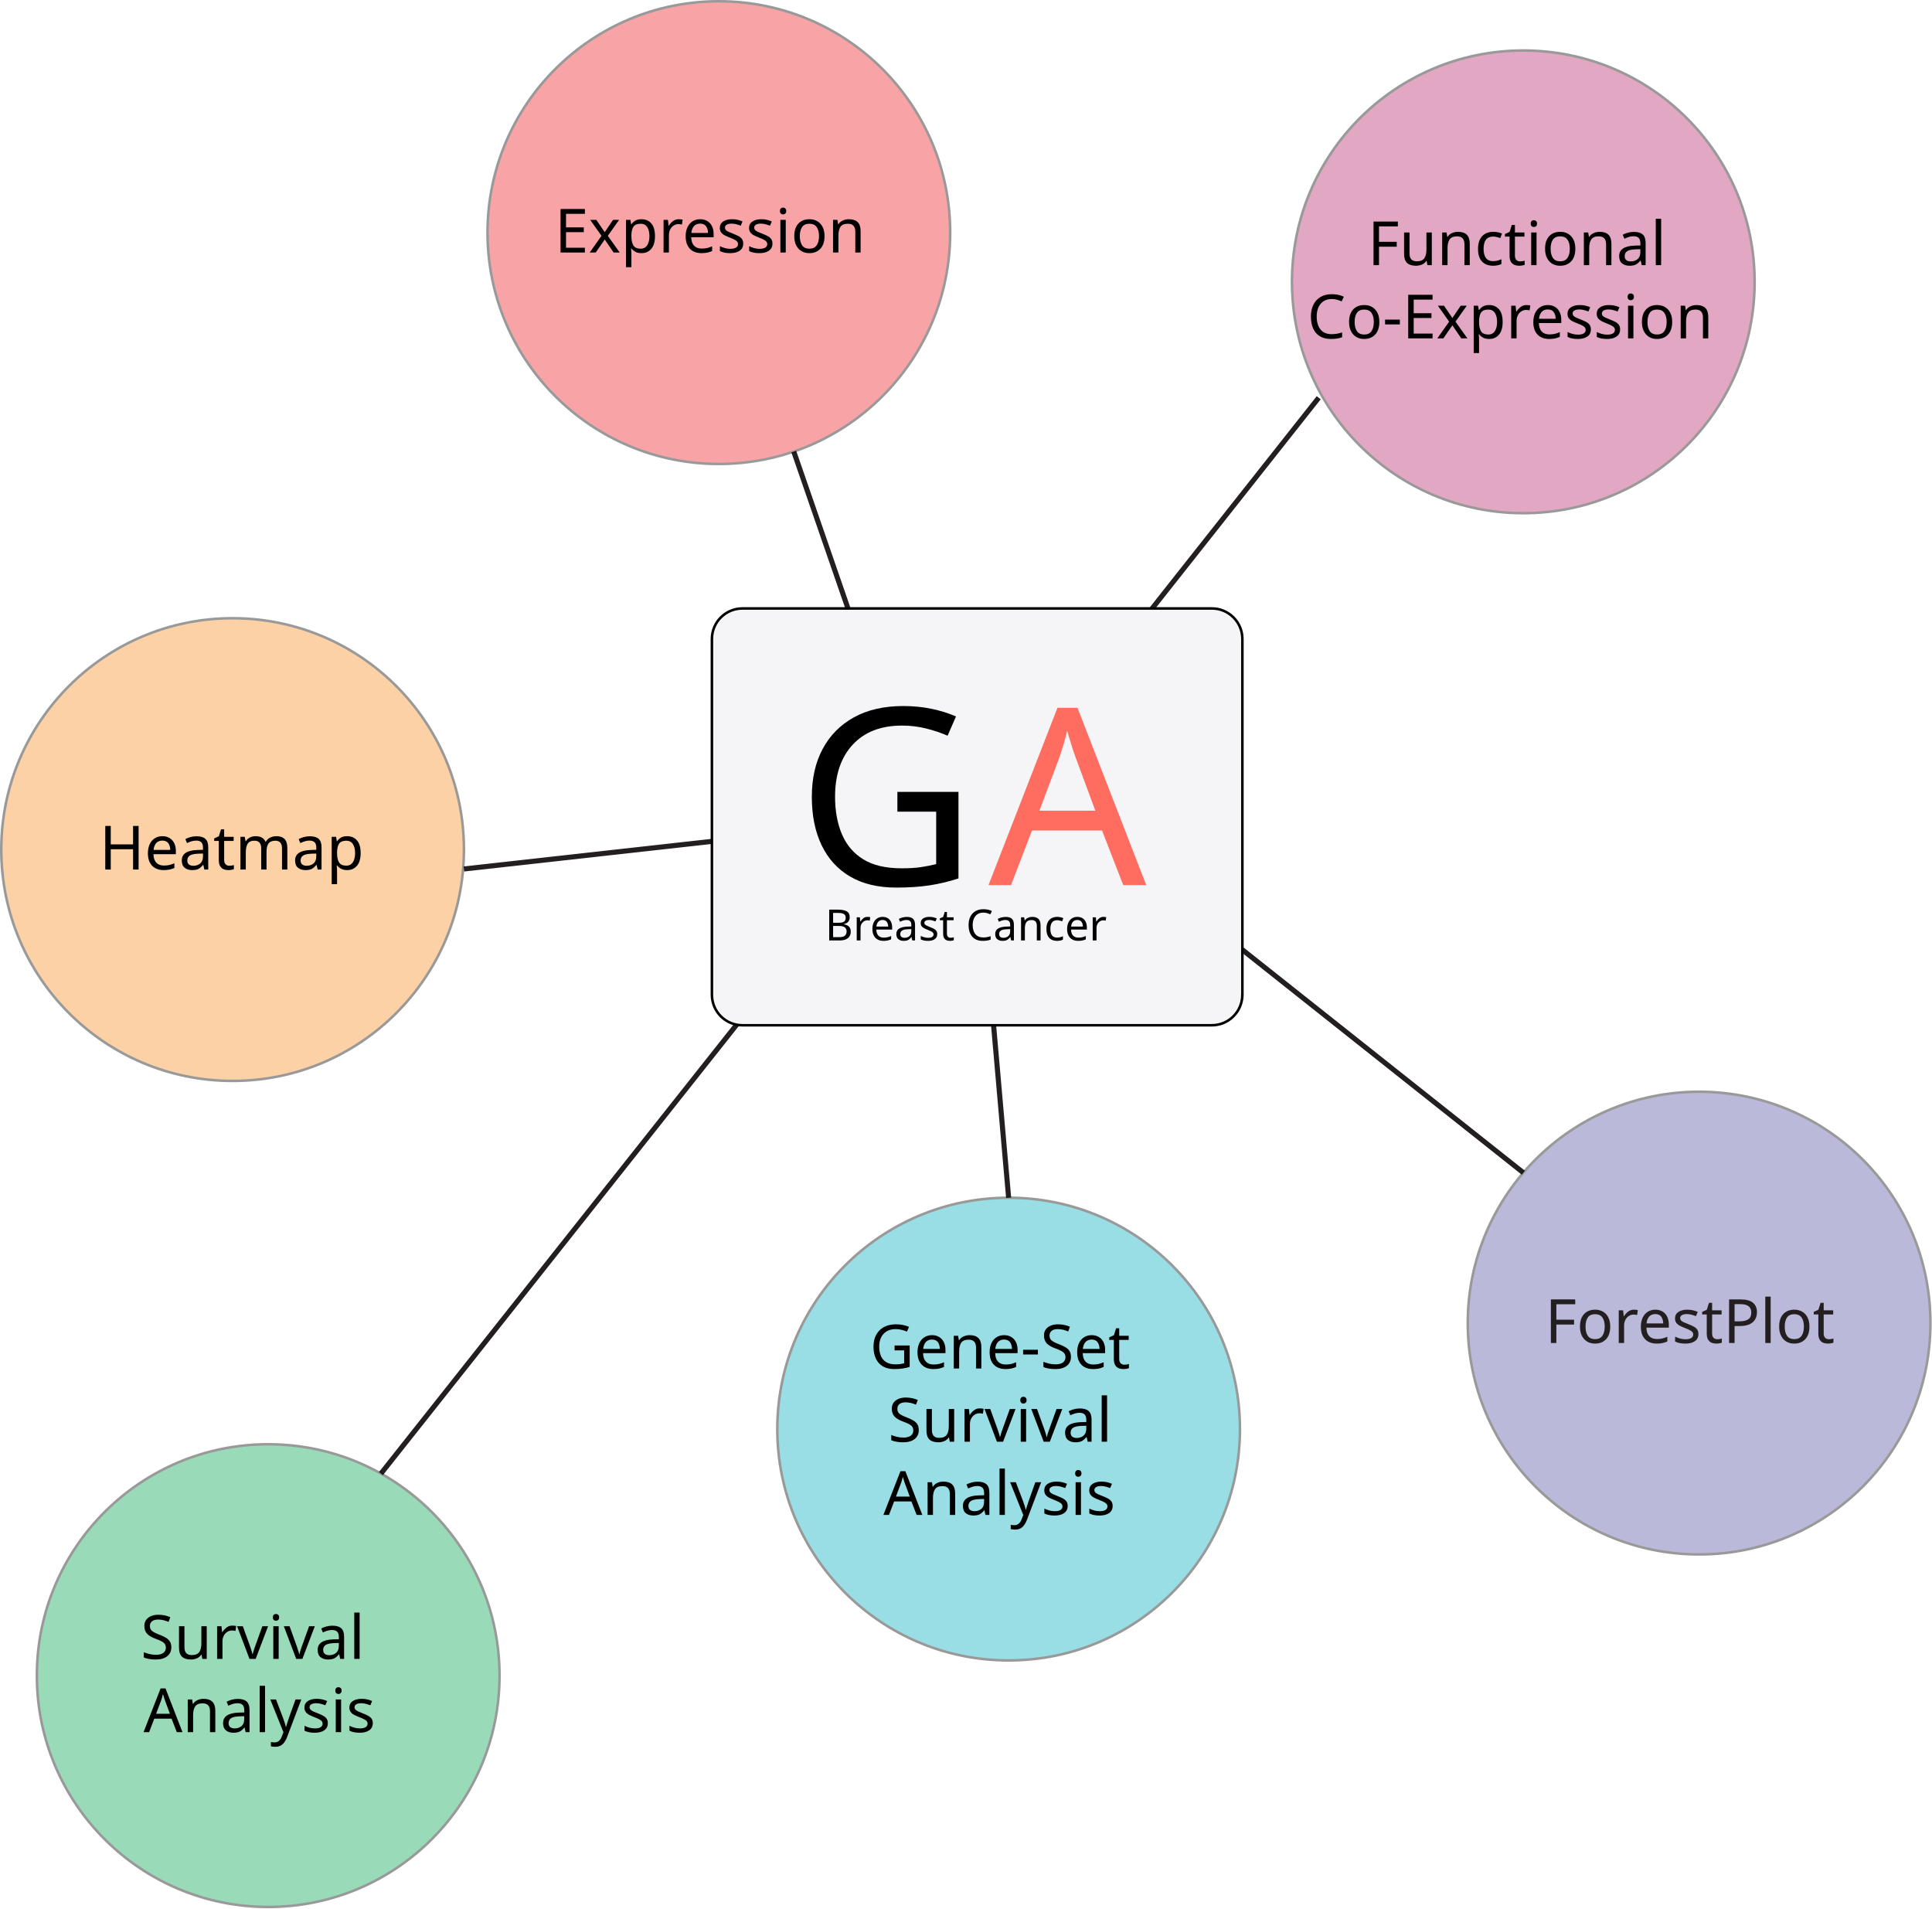
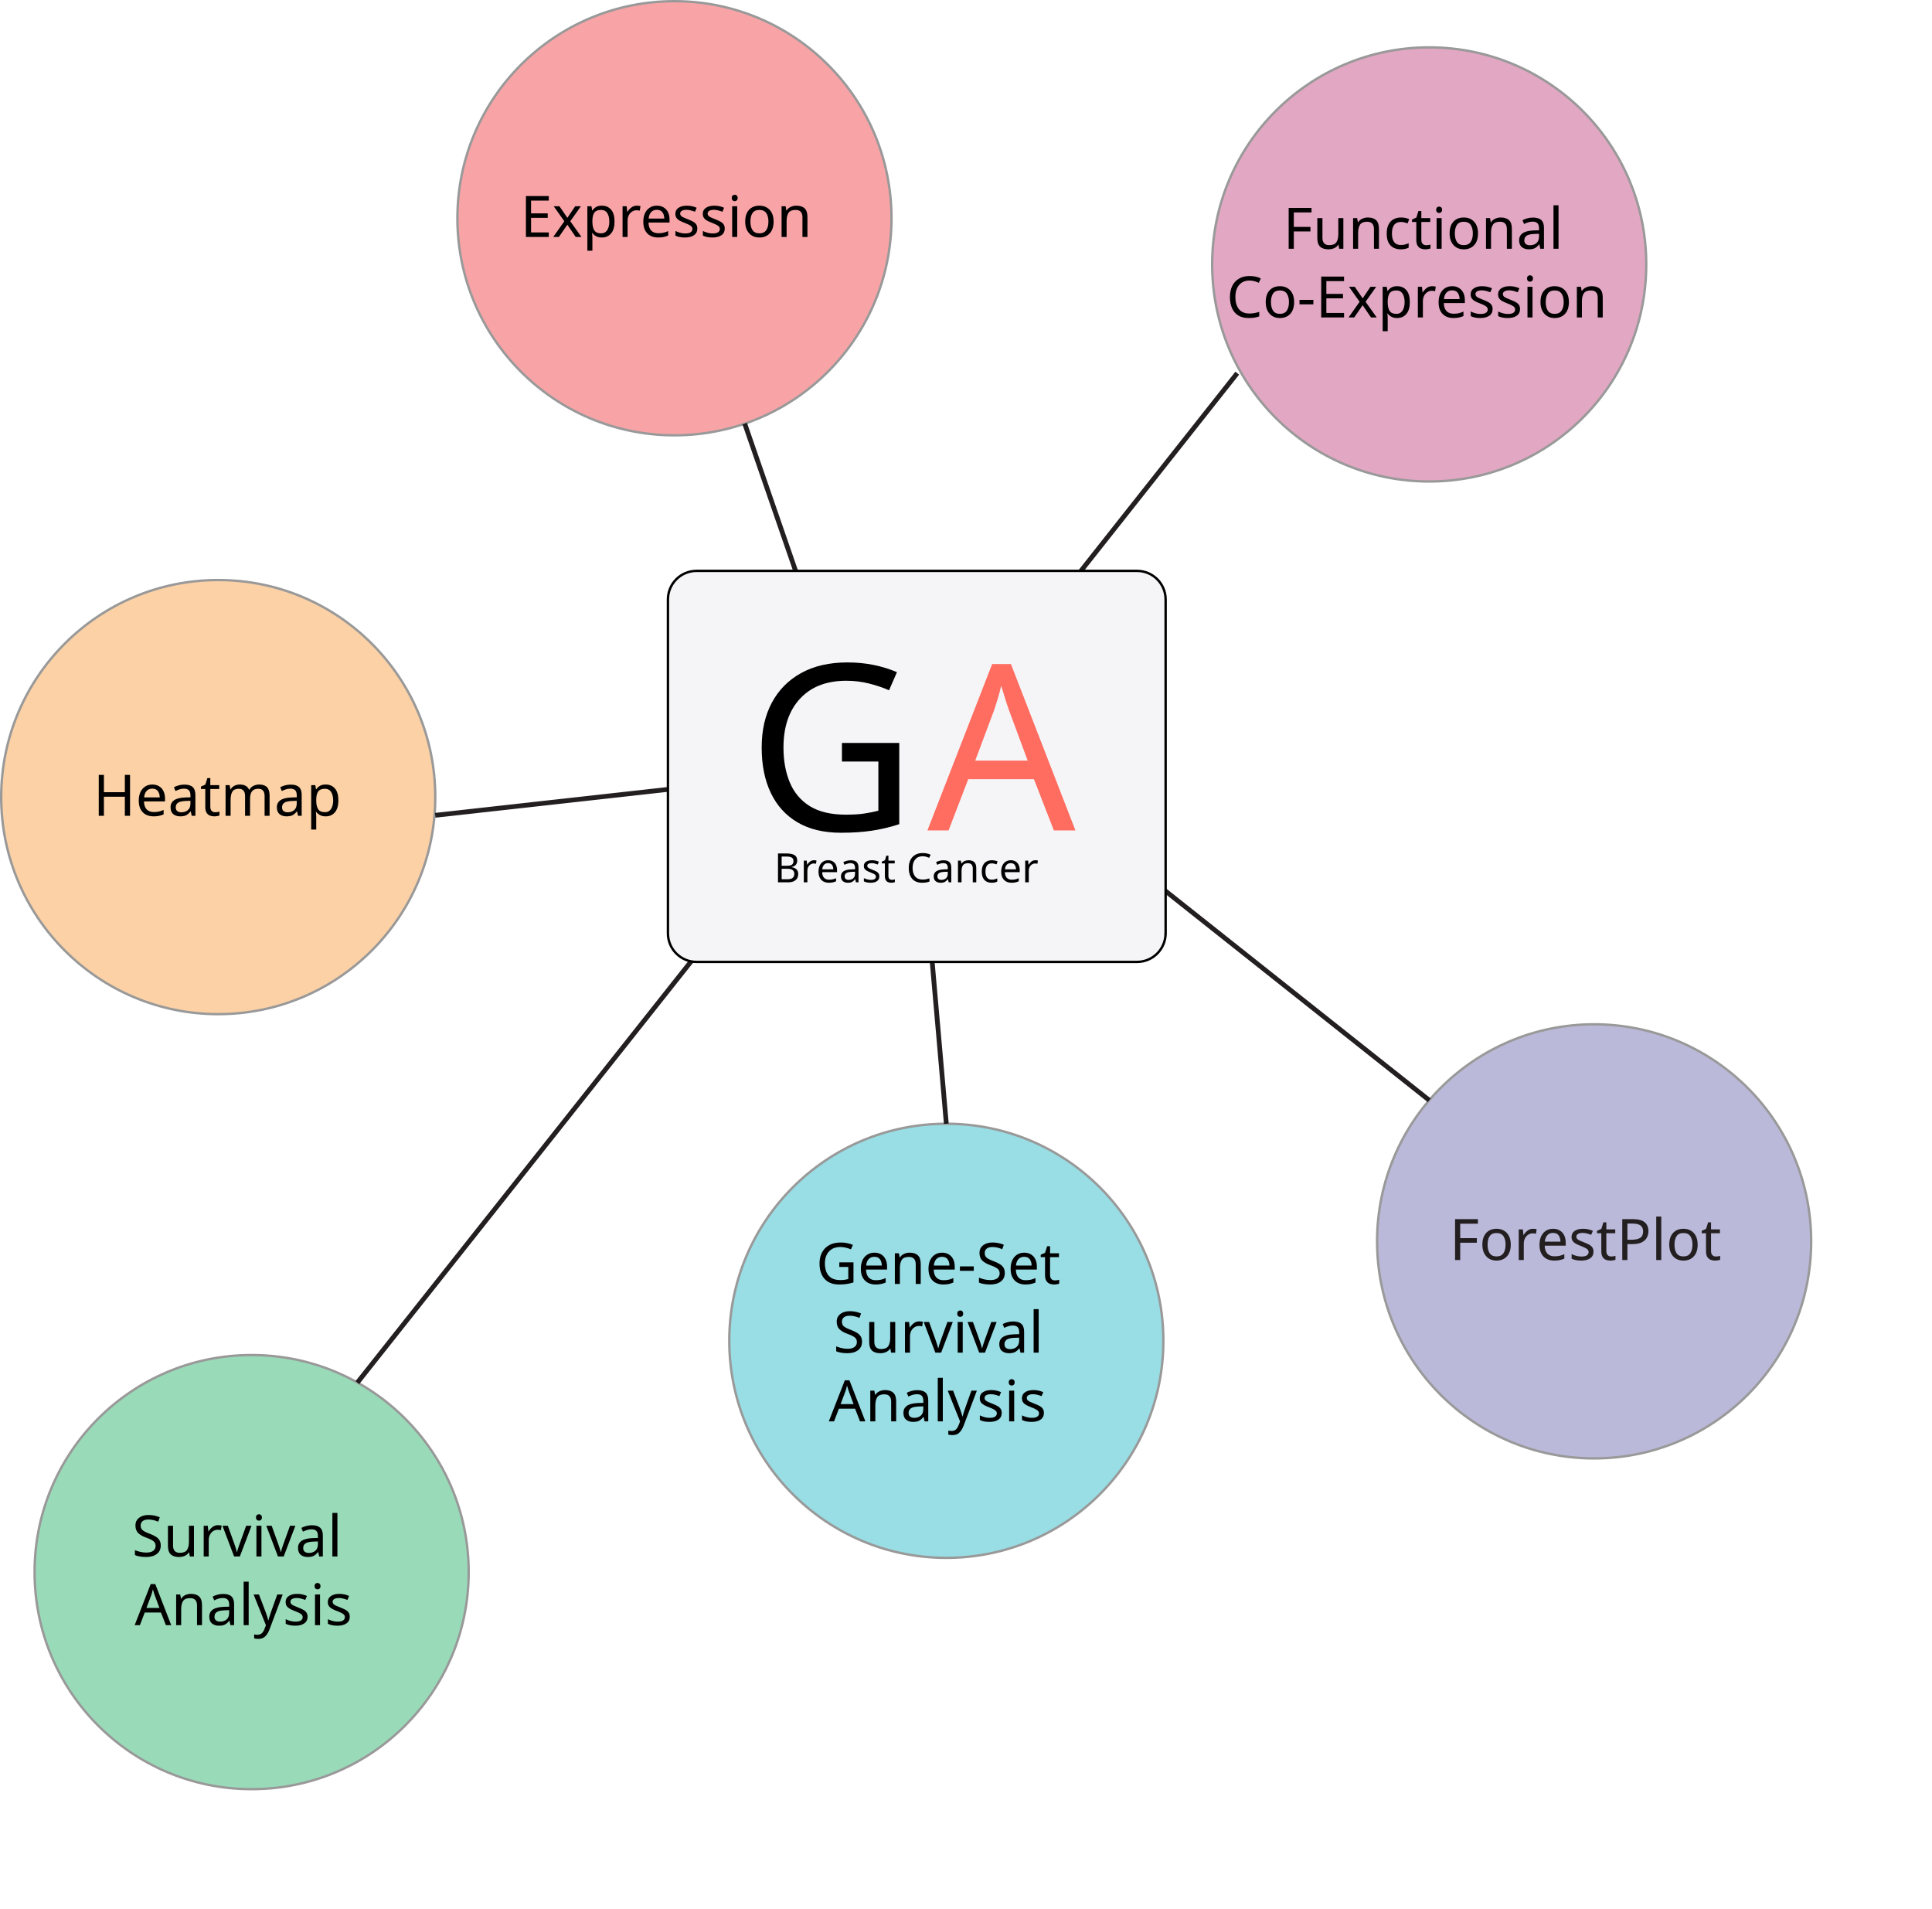
- <svg xmlns="http://www.w3.org/2000/svg" xmlns:xlink="http://www.w3.org/1999/xlink" version="1.1" id="Layer_1" x="0px" y="0px" width="760px" height="750.58px" viewBox="0 0 760 750.58" enable-background="new 0 0 760 750.58" xml:space="preserve">
+ <svg xmlns="http://www.w3.org/2000/svg" xmlns:xlink="http://www.w3.org/1999/xlink" version="1.1" id="Layer_1" x="0px" y="0px" width="760px" height="750.58px" preserveAspectRatio="xMinYMin meet" viewBox="0 0 800 800" enable-background="new 0 0 760 750.58" xml:space="preserve">
  <line fill="none" stroke="#231F20" stroke-width="2" stroke-miterlimit="10" x1="440.56" y1="255.34" x2="518.75" y2="156.45" />
  <line fill="none" stroke="#231F20" stroke-width="2" stroke-miterlimit="10" x1="389.49" y1="387.72" x2="396.77" y2="471.11" />
  <line fill="none" stroke="#231F20" stroke-width="2" stroke-miterlimit="10" x1="339.11" y1="255.34" x2="312.25" y2="177.62" />
  <line fill="none" stroke="#231F20" stroke-width="2" stroke-miterlimit="10" x1="312.25" y1="327.35" x2="182.5" y2="341.8" />
  <line fill="none" stroke="#231F20" stroke-width="2" stroke-miterlimit="10" x1="312.25" y1="374.69" x2="149.86" y2="579.61" />
  <line fill="none" stroke="#231F20" stroke-width="2" stroke-miterlimit="10" x1="447.29" y1="340.72" x2="599.23" y2="461.26" />
  <g>
    <path fill="#F5F5F7" stroke="#000000" stroke-miterlimit="10" d="M488.71,391.27c0,6.63-5.37,12-12,12H292.05   c-6.63,0-12-5.37-12-12V251.33c0-6.63,5.37-12,12-12h184.67c6.63,0,12,5.37,12,12V391.27z" />
    <text transform="matrix(1 0 0 1 313.4131 348.1479)">
      <tspan x="0" y="0" font-family="'Verdana'" font-size="97.281">G</tspan>
      <tspan x="75.43" y="0" fill="#FF6C60" font-family="'Verdana'" font-size="97.281">A</tspan>
    </text>
    <text transform="matrix(1 0 0 1 324.5542 369.9058)" font-family="'Verdana'" font-size="16.961">Breast Cancer</text>
  </g>
  <a target="_parent" xlink:href="../../../Expression.html">
    <g>
      <circle id="expression_circle" opacity=".4" fill="#ED1C24" stroke="#000000" stroke-miterlimit="10" cx="282.78" cy="91.5" r="91">
        <set attributeName="opacity" to="1" begin="expression_text.mouseover" end="expression_text.mouseout" />
      </circle>
      <text id="expression_text" transform="matrix(1 0 0 1 218.1792 99.3364)" font-family="'ArialRoundedMTBold'" font-size="24">Expression</text>
    </g>
  </a>
  <a target="_parent" xlink:href="../../../Heatmap.html">
    <g>
      <circle id="heatmap_circle" opacity=".4" fill="#F68B1F" stroke="#000000" stroke-miterlimit="10" cx="91.5" cy="334.17" r="91">
        <set attributeName="opacity" to="1" begin="heatmap_text.mouseover" end="heatmap_text.mouseout" />
      </circle>
      <text id="heatmap_text" transform="matrix(1 0 0 1 39.082 342.0103)" font-family="'ArialRoundedMTBold'" font-size="24">Heatmap</text>
    </g>
  </a>
  <a target="_parent" xlink:href="../../../Correlation.html">
    <g>
      <circle id="corr_circle" opacity=".4" fill="#B72467" stroke="#000000" stroke-miterlimit="10" cx="599.23" cy="110.86" r="91">
        <set attributeName="opacity" to="1" begin="corr_text.mouseover" end="corr_text.mouseout" />
      </circle>
      <text id="corr_text" transform="matrix(1 0 0 1 537.9805 104.293)">
        <tspan x="0" y="0" font-family="'ArialRoundedMTBold'" font-size="24">Functional</tspan>
        <tspan x="-23.77" y="28.8" font-family="'ArialRoundedMTBold'" font-size="24">Co-Expression</tspan>
      </text>
    </g>
  </a>
  <a target="_parent" xlink:href="../../../Surv.html">
    <g>
      <circle id="surv_circle" opacity=".4" fill="#00A651" stroke="#000000" stroke-miterlimit="10" cx="105.5" cy="659.08" r="91">
        <set attributeName="opacity" to="1" begin="surv_text.mouseover" end="surv_text.mouseout" />
      </circle>
      <text id="surv_text" transform="matrix(1 0 0 1 55.3496 652.5151)">
        <tspan x="0" y="0" font-family="'ArialRoundedMTBold'" font-size="24">Survival </tspan>
        <tspan x="1.12" y="28.8" font-family="'ArialRoundedMTBold'" font-size="24">Analysis</tspan>
      </text>
    </g>
  </a>
  <a target="_parent" xlink:href="../../../Surv_sig.html">
    <g>
      <circle id="survsig_circle" opacity=".4" fill="#00ABBD" stroke="#000000" stroke-miterlimit="10" cx="396.77" cy="562.11" r="91">
        <set attributeName="opacity" to="1" begin="survsig_text.mouseover" end="survsig_text.mouseout" />
      </circle>
      <text id="survsig_text" transform="matrix(1 0 0 1 342.1377 538.2749)">
        <tspan x="0" y="0" font-family="'ArialRoundedMTBold'" font-size="24">Gene-Set</tspan>
        <tspan x="7.24" y="28.8" font-family="'ArialRoundedMTBold'" font-size="24">Survival</tspan>
        <tspan x="5.37" y="57.6" font-family="'ArialRoundedMTBold'" font-size="24">Analysis</tspan>
      </text>
    </g>
  </a>
  <a target="_parent" xlink:href="../../../ForestPlot.html">
    <g>
      <circle id="forest_circle" opacity=".4" fill="#524FA1" stroke="#000000" stroke-miterlimit="10" cx="668.38" cy="520.42" r="91">
        <set attributeName="opacity" to="1" begin="forest_text.mouseover" end="forest_text.mouseout" />
      </circle>
      <text id="forest_text" transform="matrix(1 0 0 1 607.75 528.2524)" fill="#231F20" font-family="'ArialRoundedMTBold'" font-size="24">ForestPlot</text>
    </g>
  </a>
</svg>
